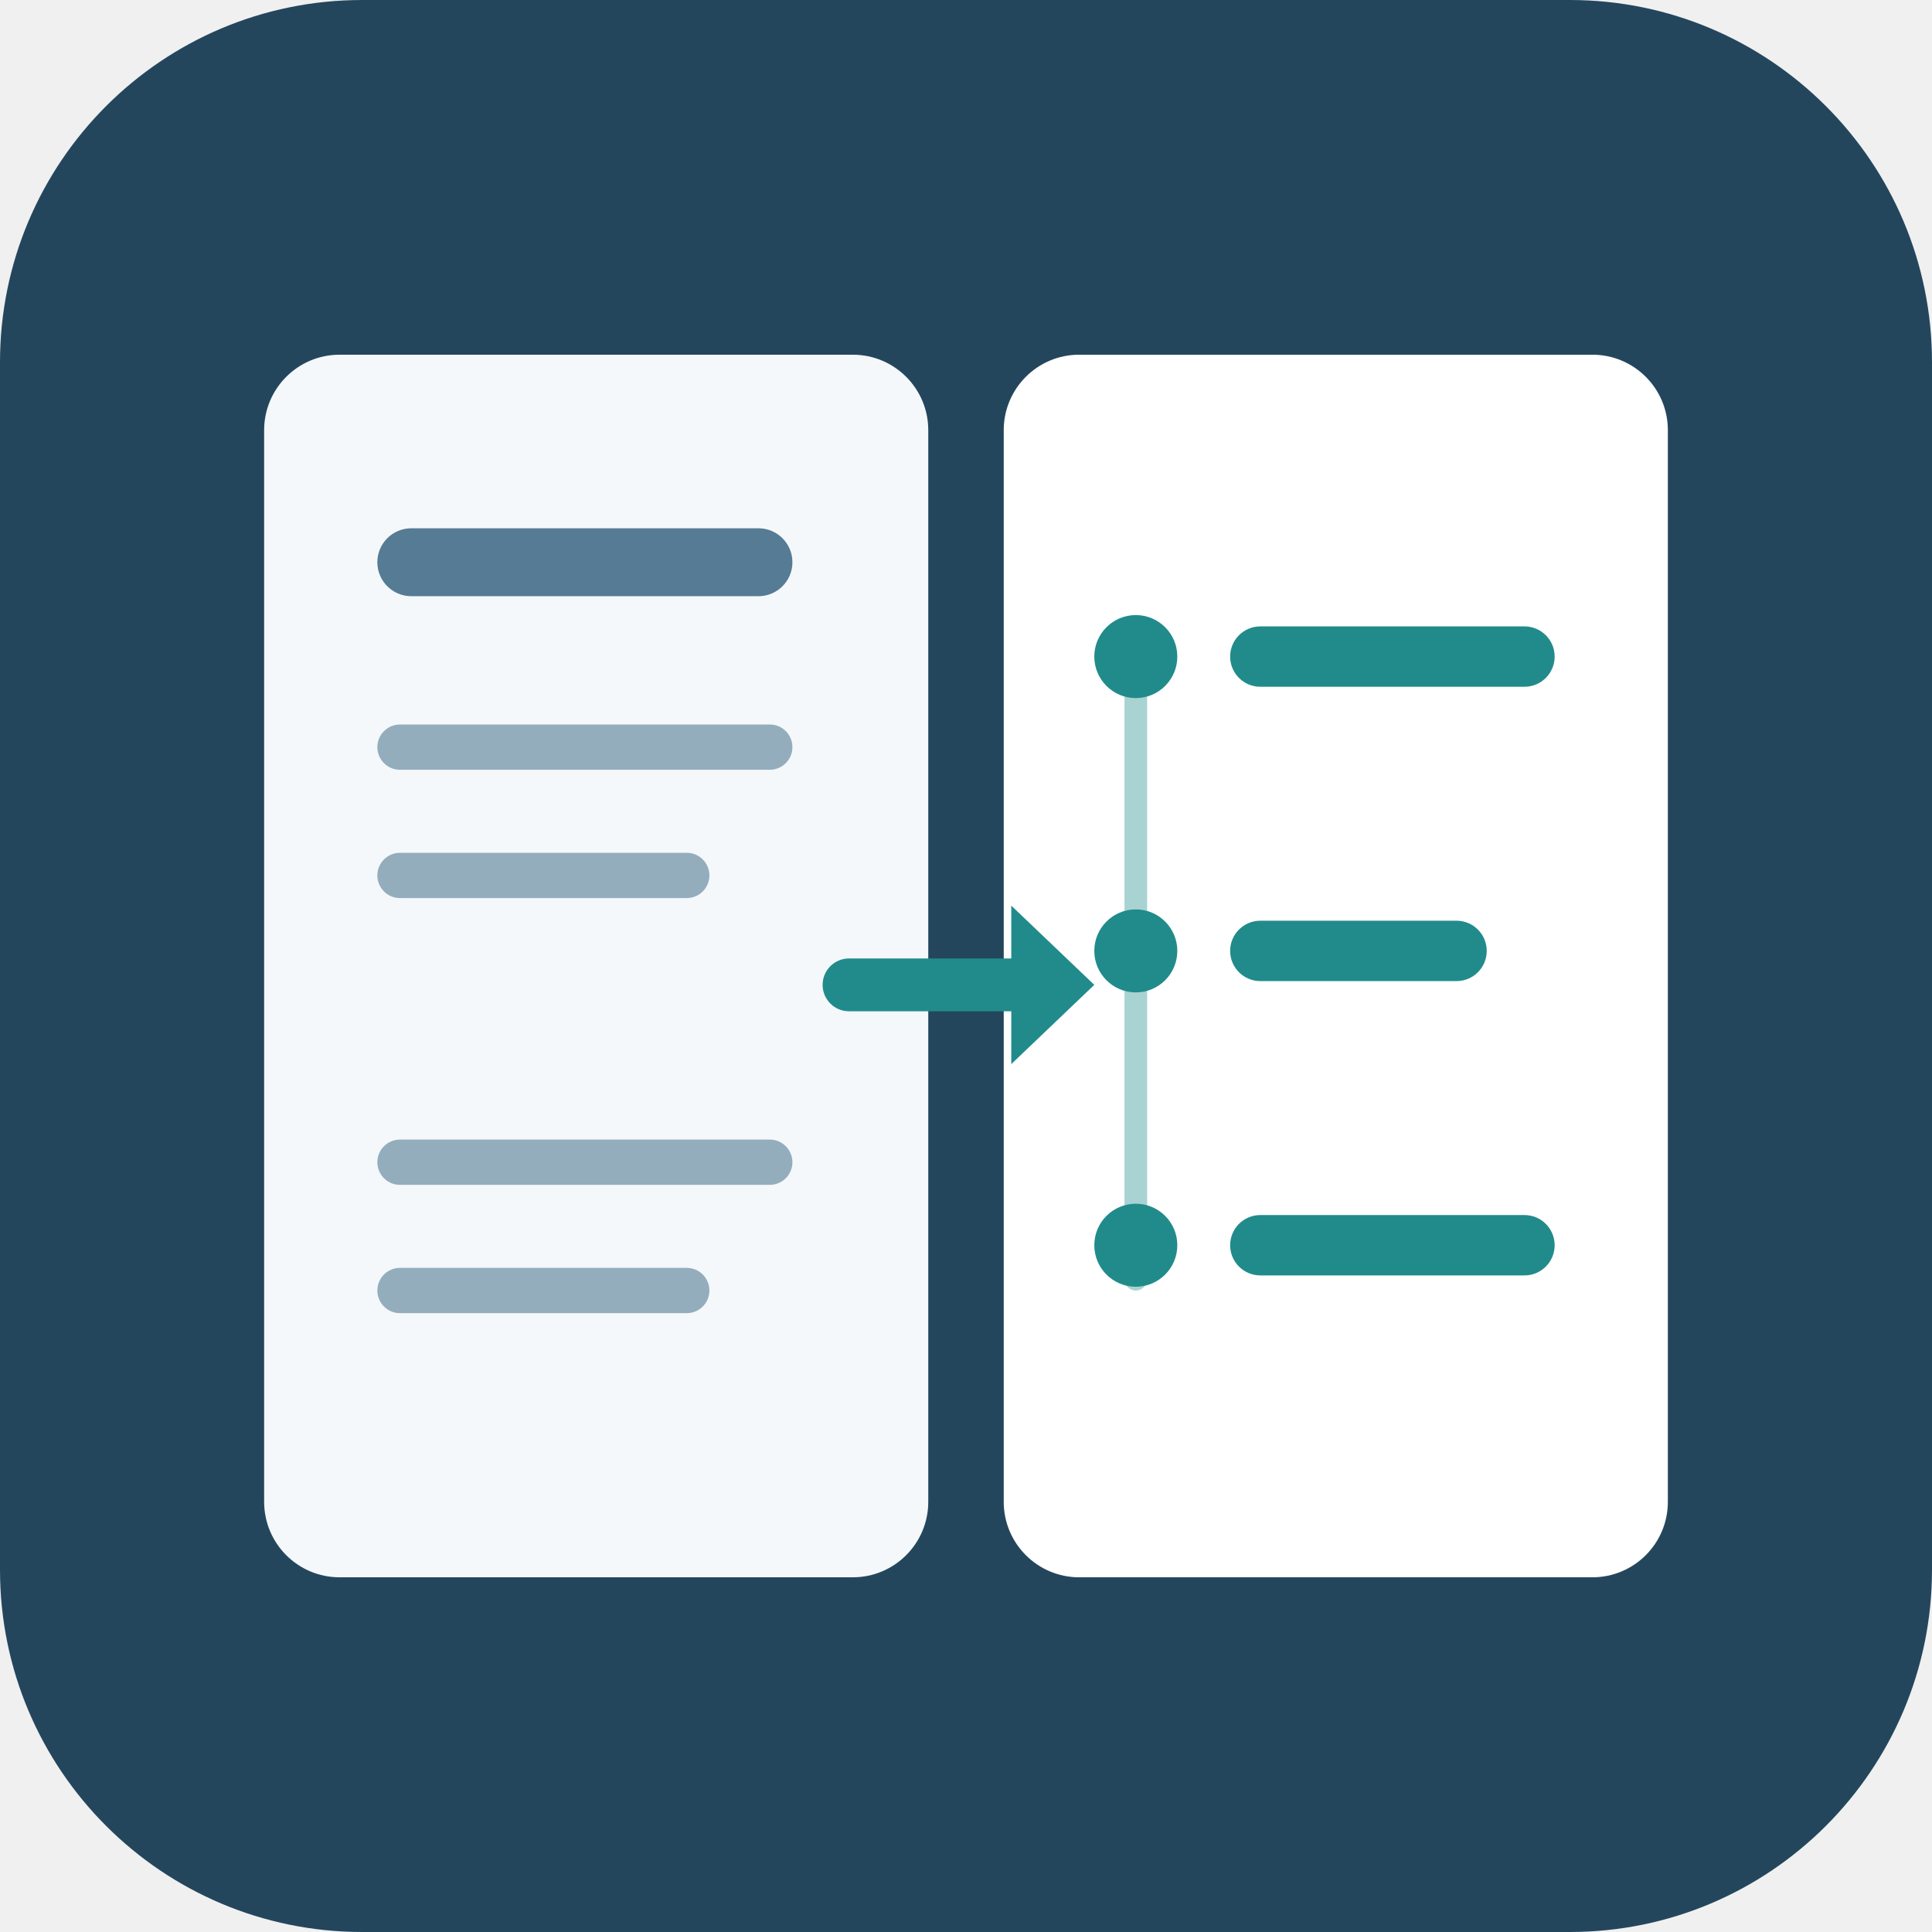
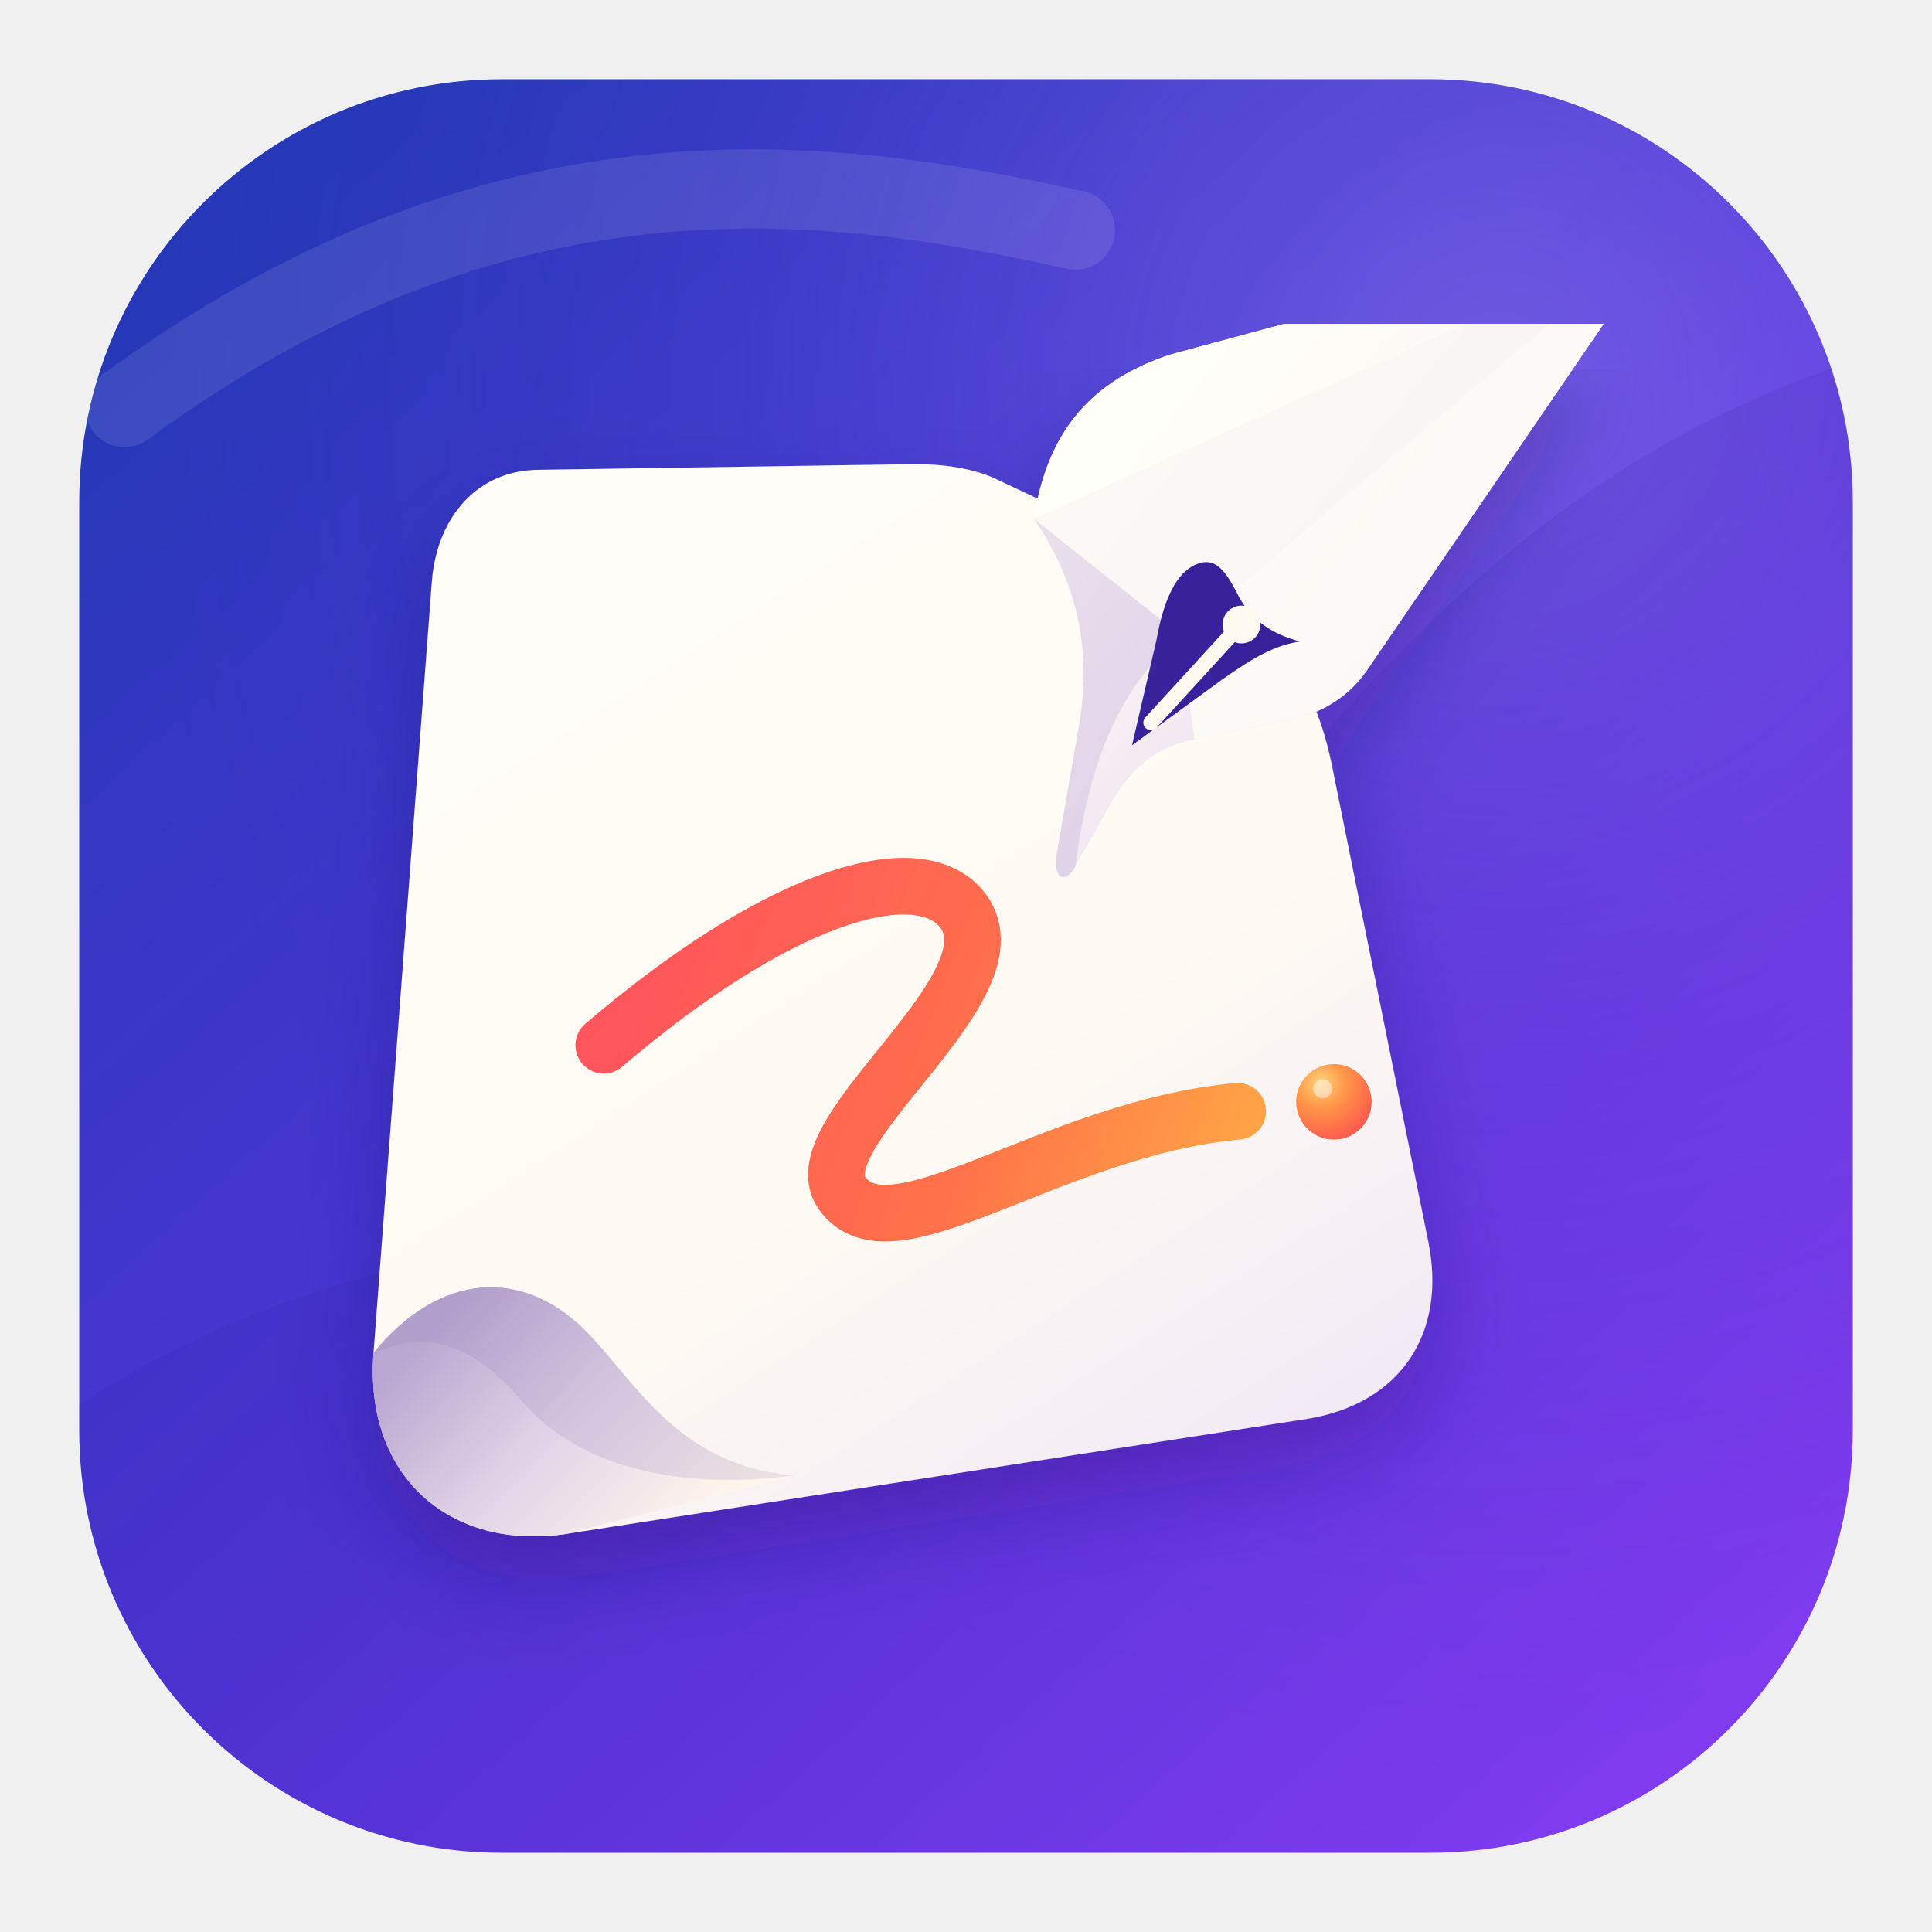
- <svg xmlns="http://www.w3.org/2000/svg" viewBox="0 0 256 256">
-   <rect x="0" y="0" width="256" height="256" rx="48" fill="#24465d" />
-   <rect x="35" y="47" width="88" height="162" rx="10" fill="#f4f8fb" />
-   <rect x="133" y="47" width="88" height="162" rx="10" fill="#ffffff" />
-   <rect x="50" y="70" width="55" height="9" rx="4.5" fill="#567b94" />
-   <rect x="50" y="96" width="55" height="6" rx="3" fill="#94adbd" />
-   <rect x="50" y="113" width="44" height="6" rx="3" fill="#94adbd" />
-   <rect x="50" y="151" width="55" height="6" rx="3" fill="#94adbd" />
-   <rect x="50" y="168" width="44" height="6" rx="3" fill="#94adbd" />
-   <rect x="149" y="84" width="3" height="87" rx="1.5" fill="#a8d3d2" />
-   <circle cx="150.5" cy="87" r="5.5" fill="#218b8b" />
-   <rect x="163" y="83" width="43" height="8" rx="4" fill="#218b8b" />
-   <circle cx="150.5" cy="126" r="5.5" fill="#218b8b" />
-   <rect x="163" y="122" width="34" height="8" rx="4" fill="#218b8b" />
-   <circle cx="150.5" cy="165" r="5.5" fill="#218b8b" />
-   <rect x="163" y="161" width="43" height="8" rx="4" fill="#218b8b" />
-   <rect x="109" y="127" width="33" height="7" rx="3.5" fill="#218b8b" />
-   <polygon points="134,120 145,130.5 134,141" fill="#218b8b" />
+ <svg xmlns="http://www.w3.org/2000/svg" width="1024" height="1024" viewBox="0 0 1024 1024" fill="none" role="img" aria-labelledby="title desc">
+   <defs>
+     <linearGradient id="tile" x1="146" y1="112" x2="888" y2="930" gradientUnits="userSpaceOnUse">
+       <stop stop-color="#2638B8" />
+       <stop offset="0.5" stop-color="#5035D6" />
+       <stop offset="1" stop-color="#8B3FFC" />
+     </linearGradient>
+     <radialGradient id="glow" cx="0" cy="0" r="1" gradientUnits="userSpaceOnUse" gradientTransform="translate(794 206) rotate(131) scale(722)">
+       <stop stop-color="#B7A4FF" stop-opacity="0.34" />
+       <stop offset="0.55" stop-color="#8E73FF" stop-opacity="0.08" />
+       <stop offset="1" stop-color="#4829B7" stop-opacity="0" />
+     </radialGradient>
+     <linearGradient id="paper" x1="330" y1="260" x2="672" y2="790" gradientUnits="userSpaceOnUse">
+       <stop stop-color="#FFFDF8" />
+       <stop offset="0.58" stop-color="#FFFBF3" />
+       <stop offset="1" stop-color="#F1E9F5" />
+     </linearGradient>
+     <linearGradient id="roll" x1="242" y1="690" x2="370" y2="814" gradientUnits="userSpaceOnUse">
+       <stop stop-color="#B9A7D1" />
+       <stop offset="0.48" stop-color="#E2D4E7" />
+       <stop offset="1" stop-color="#FFF7EC" />
+     </linearGradient>
+     <linearGradient id="fold" x1="590" y1="254" x2="750" y2="386" gradientUnits="userSpaceOnUse">
+       <stop stop-color="#FFFDF7" />
+       <stop offset="1" stop-color="#E7D8ED" />
+     </linearGradient>
+     <linearGradient id="ink" x1="322" y1="503" x2="682" y2="640" gradientUnits="userSpaceOnUse">
+       <stop stop-color="#FF535D" />
+       <stop offset="0.55" stop-color="#FF714B" />
+       <stop offset="1" stop-color="#FFAE42" />
+     </linearGradient>
+     <radialGradient id="dot" cx="0" cy="0" r="1" gradientUnits="userSpaceOnUse" gradientTransform="translate(700 574) rotate(49) scale(31)">
+       <stop stop-color="#FFD37A" />
+       <stop offset="0.42" stop-color="#FF9748" />
+       <stop offset="1" stop-color="#FF5C4D" />
+     </radialGradient>
+     <filter id="shadow" x="134" y="172" width="770" height="710" filterUnits="userSpaceOnUse" color-interpolation-filters="sRGB">
+       <feDropShadow dx="0" dy="24" stdDeviation="24" flood-color="#170B61" flood-opacity="0.28" />
+     </filter>
+     <clipPath id="tileClip">
+       <rect x="42" y="42" width="940" height="940" rx="224" />
+     </clipPath>
+   </defs>
+   <g clip-path="url(#tileClip)">
+     <rect x="42" y="42" width="940" height="940" rx="224" fill="url(#tile)" />
+     <rect x="42" y="42" width="940" height="940" rx="224" fill="url(#glow)" />
+     <path d="M-20 790C214 598 366 706 531 568C694 432 769 230 1056 172V1056H-20V790Z" fill="#30199B" fill-opacity="0.12" />
+     <path d="M66 216C262 72 432 91 570 122" stroke="white" stroke-opacity="0.1" stroke-width="42" stroke-linecap="round" />
+   </g>
+   <g filter="url(#shadow)">
+     <path d="M286 249C253 249 232 274 229 307L198 717C193 783 239 822 300 813L693 752C742 744 767 707 757 658L706 406C695 351 664 317 615 295L526 253C514 248 500 246 485 246L286 249Z" fill="url(#paper)" />
+     <path d="M198 717C233 674 277 672 310 705C337 732 359 777 421 782L300 813C239 822 193 783 198 717Z" fill="url(#roll)" />
+     <path d="M198 717C233 674 277 672 310 705C337 732 359 777 421 782C361 790 307 778 277 743C252 714 229 704 198 717Z" fill="#8E79B5" fill-opacity="0.18" />
+     <path d="M548 275C555 229 578 202 620 188L861 123C878 118 884 124 873 138L724 356C714 370 700 378 683 382L633 392C611 396 598 409 587 429L570 459C565 469 558 466 560 453L572 384C579 343 570 307 548 275Z" fill="url(#fold)" />
+     <path d="M548 275L873 128L626 337C596 362 578 398 570 459C565 469 558 466 560 453L572 384C579 343 570 307 548 275Z" fill="#C9B6DB" fill-opacity="0.42" />
+     <path d="M620 188L861 123C878 118 884 124 873 138L724 356C714 370 700 378 683 382L633 392L626 337L548 275C555 229 578 202 620 188Z" fill="#FFFDF7" fill-opacity="0.82" />
+     <path d="M638 298C625 300 617 316 613 339L600 395L648 360C665 348 676 342 689 340C674 336 664 329 657 317C651 305 646 297 638 298Z" fill="#38239C" />
+     <path d="M610 383L653 336" stroke="#FFF9EF" stroke-width="8" stroke-linecap="round" />
+     <circle cx="658" cy="331" r="10" fill="#FFF9EF" />
+     <path d="M320 554C410 477 484 453 509 481C544 521 424 599 446 632C472 670 557 598 656 589" stroke="url(#ink)" stroke-width="30" stroke-linecap="round" stroke-linejoin="round" />
+     <circle cx="707" cy="584" r="20" fill="url(#dot)" />
+     <circle cx="701" cy="577" r="5" fill="white" fill-opacity="0.48" />
+   </g>
</svg>
